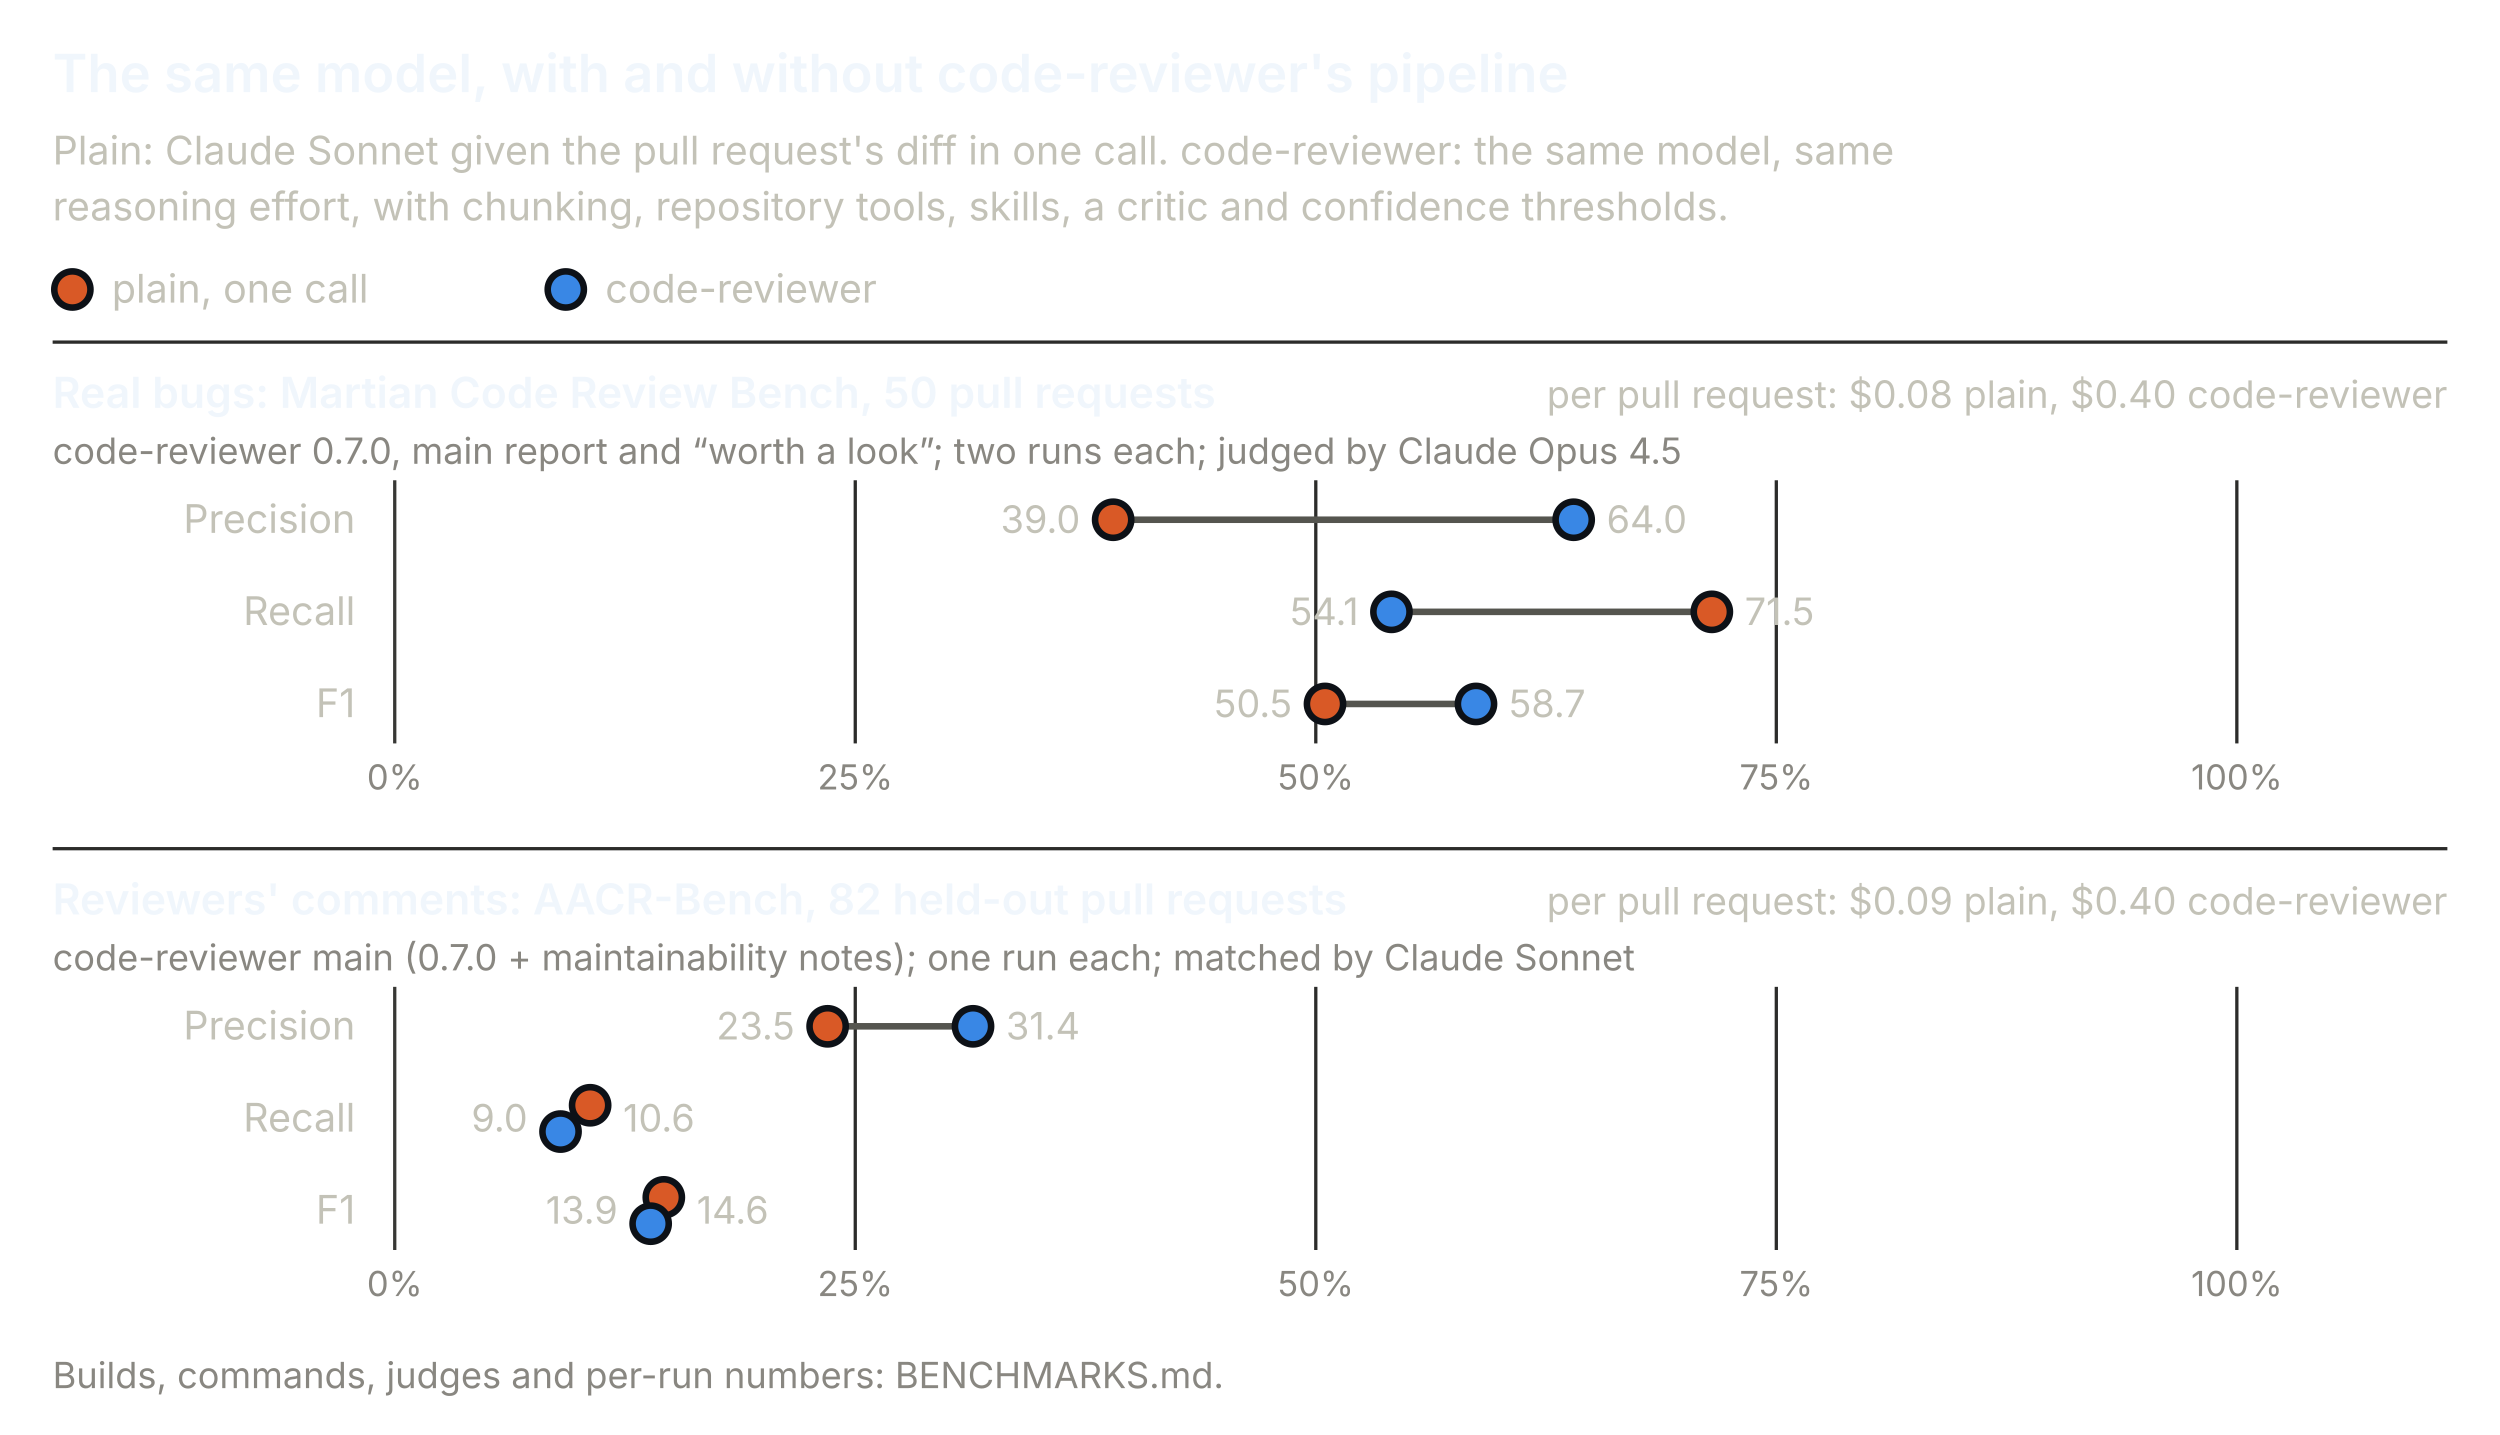
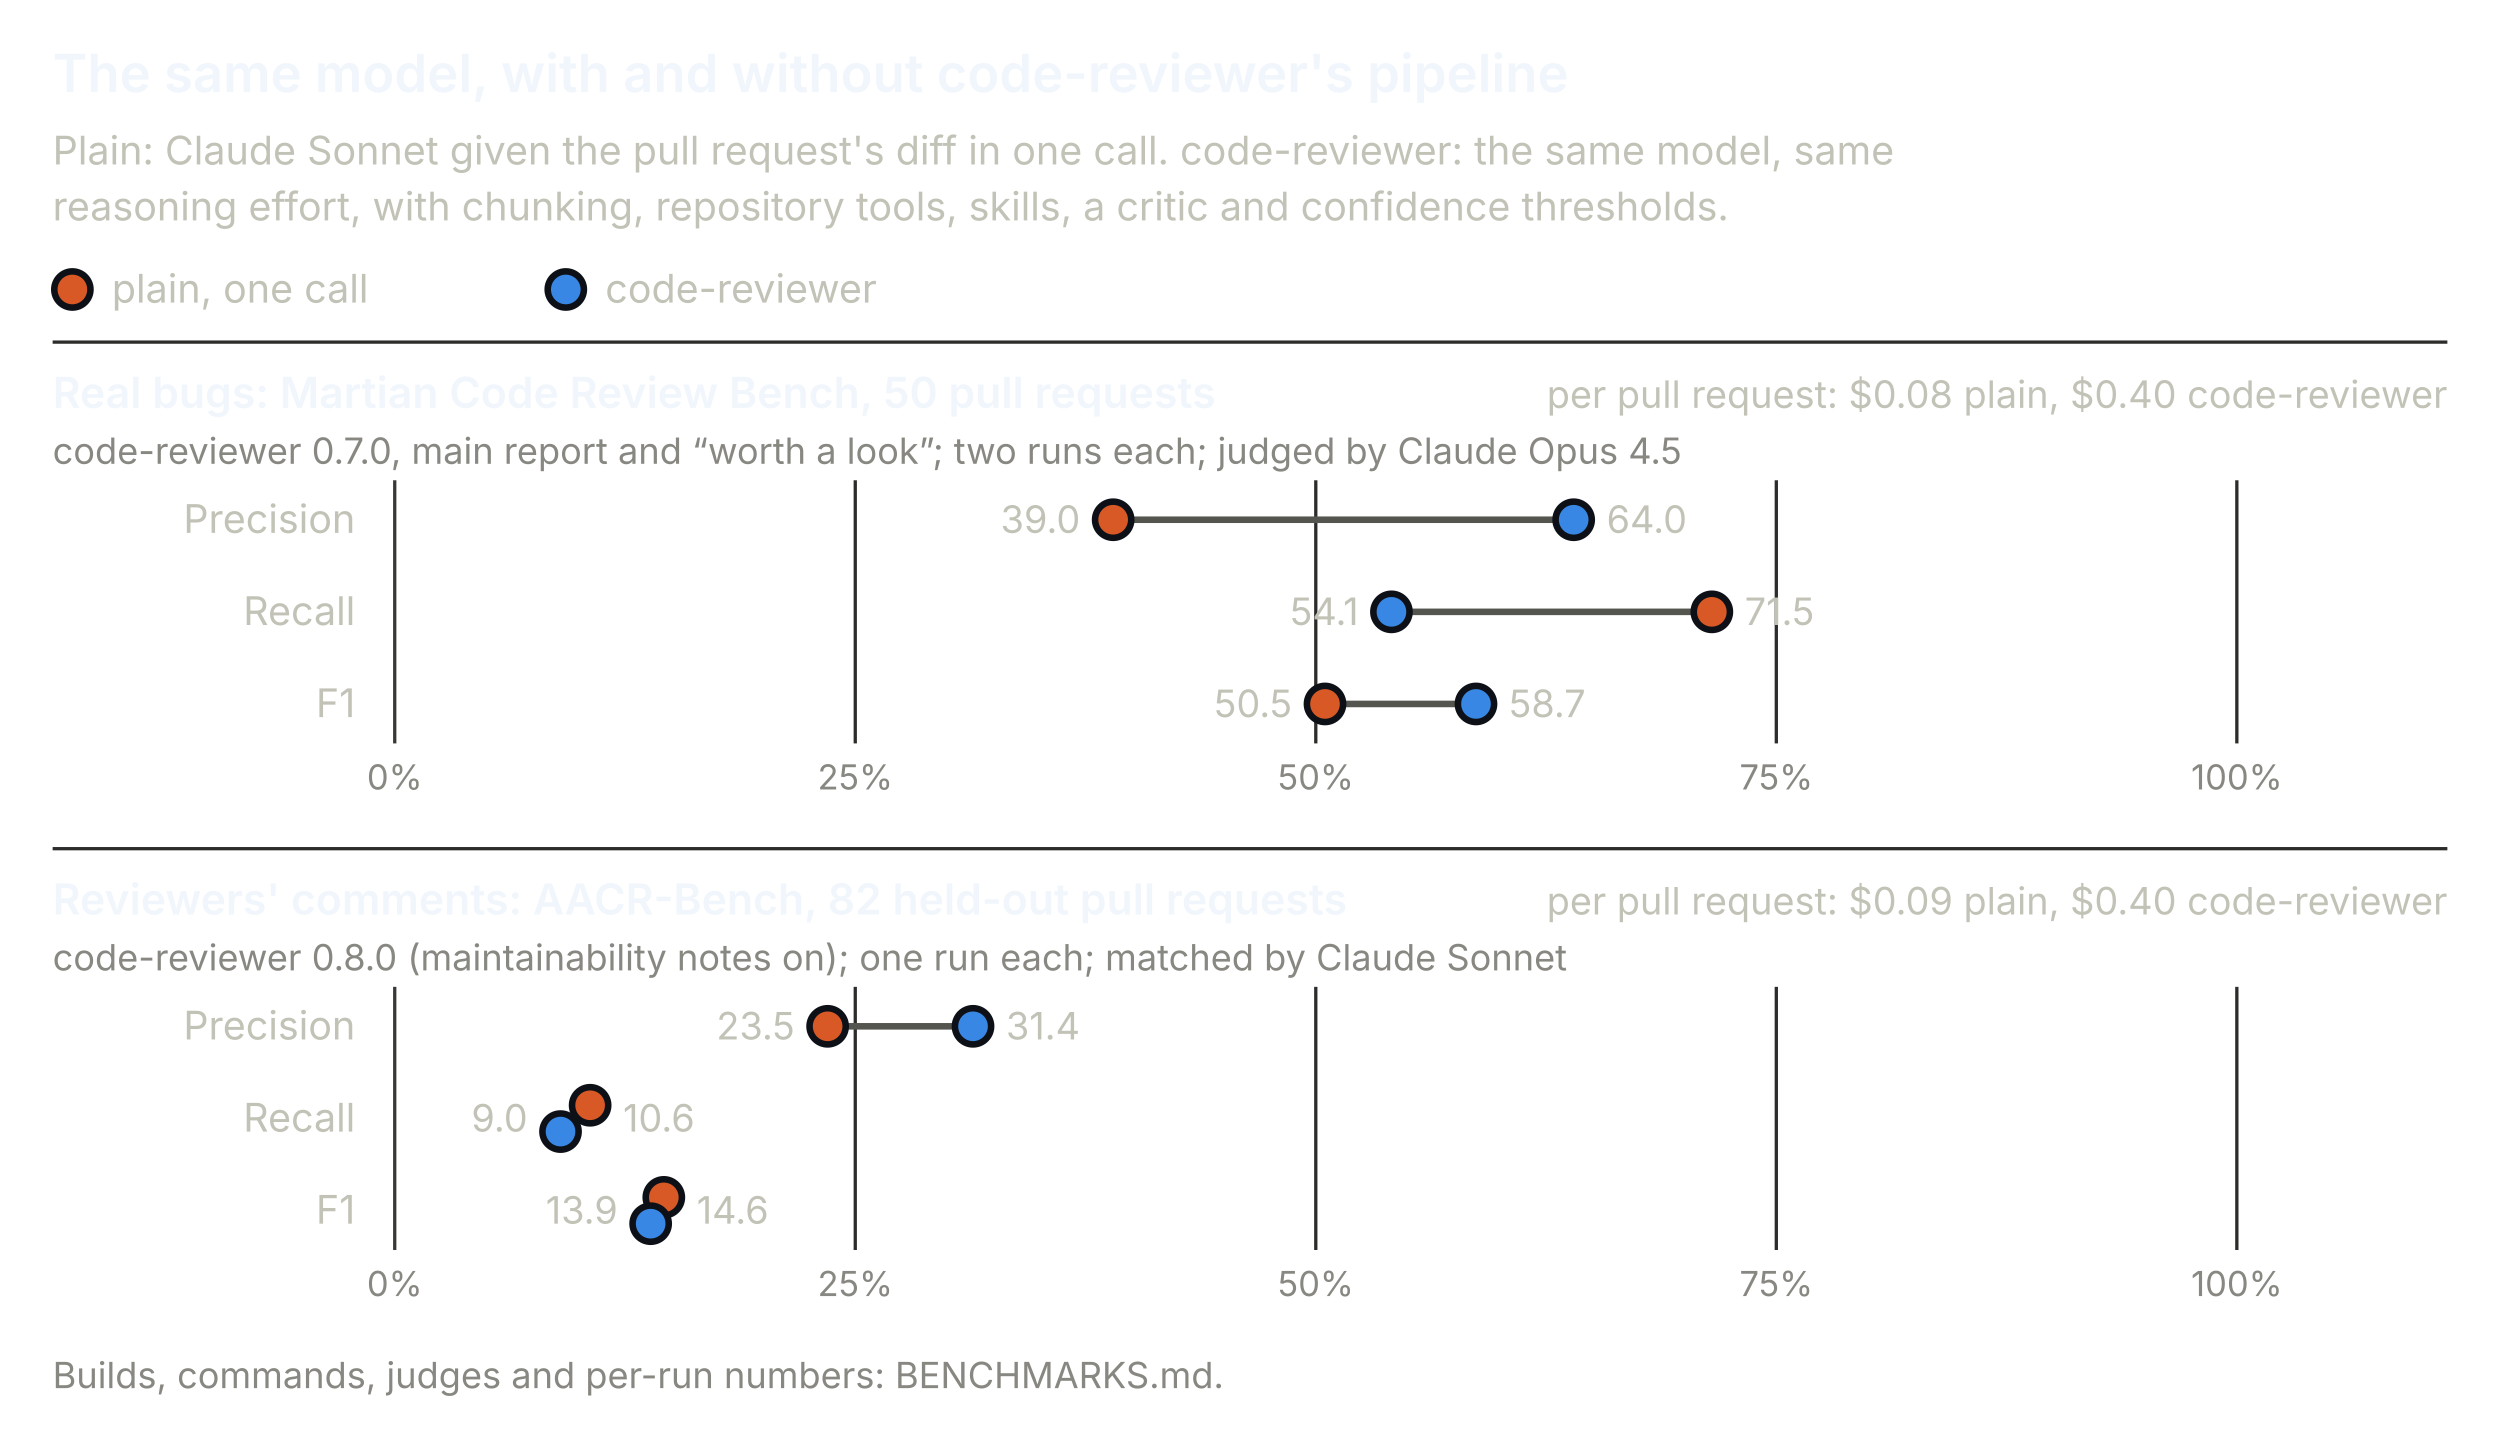
<svg xmlns="http://www.w3.org/2000/svg" width="760" height="436" viewBox="0 0 760 436" role="img" aria-label="The same model with and without code-reviewer's pipeline. Real bugs: Martian Code Review Bench, 50 pull requests: Precision plain 39.0, code-reviewer 64.0; Recall plain 71.5, code-reviewer 54.1; F1 plain 50.5, code-reviewer 58.7. Reviewers' comments: AACR-Bench, 82 held-out pull requests: Precision plain 23.5, code-reviewer 31.4; Recall plain 10.6, code-reviewer 9.0; F1 plain 14.6, code-reviewer 13.9." font-family="system-ui, -apple-system, &quot;Segoe UI&quot;, sans-serif">
  <text x="16.0" y="28.0" font-size="16" fill="#f0f6fc" font-weight="600">The same model, with and without code-reviewer's pipeline</text>
  <text x="16.0" y="50.0" font-size="12" fill="#c3c2b7">Plain: Claude Sonnet given the pull request's diff in one call. code-reviewer: the same model, same</text>
  <text x="16.0" y="67.0" font-size="12" fill="#c3c2b7">reasoning effort, with chunking, repository tools, skills, a critic and confidence thresholds.</text>
  <circle cx="22.0" cy="88.0" r="5.5" fill="#d95926" stroke="#0d1117" stroke-width="2" />
  <text x="34.0" y="92.0" font-size="12" fill="#c3c2b7">plain, one call</text>
  <circle cx="172.0" cy="88.0" r="5.5" fill="#3987e5" stroke="#0d1117" stroke-width="2" />
  <text x="184.0" y="92.0" font-size="12" fill="#c3c2b7">code-reviewer</text>
  <line x1="16" y1="104" x2="744" y2="104" stroke="#2c2c2a" stroke-width="1" />
  <text x="16.0" y="124.0" font-size="13" fill="#f0f6fc" font-weight="600">Real bugs: Martian Code Review Bench, 50 pull requests</text>
  <text x="16.0" y="141.0" font-size="11" fill="#898781">code-reviewer 0.7.0, main report and “worth a look”; two runs each; judged by Claude Opus 4.5</text>
  <text x="744.0" y="124.0" font-size="11.5" fill="#c3c2b7" text-anchor="end">per pull request: $0.08 plain, $0.40 code-reviewer</text>
  <line x1="120.0" y1="146" x2="120.0" y2="226" stroke="#383835" stroke-width="1" />
  <line x1="260.0" y1="146" x2="260.0" y2="226" stroke="#2c2c2a" stroke-width="1" />
  <line x1="400.0" y1="146" x2="400.0" y2="226" stroke="#2c2c2a" stroke-width="1" />
  <line x1="540.0" y1="146" x2="540.0" y2="226" stroke="#2c2c2a" stroke-width="1" />
  <line x1="680.0" y1="146" x2="680.0" y2="226" stroke="#2c2c2a" stroke-width="1" />
  <text x="108.0" y="162.0" font-size="12" fill="#c3c2b7" text-anchor="end">Precision</text>
  <line x1="338.4" y1="158" x2="478.4" y2="158" stroke="#55554f" stroke-width="2" />
  <circle cx="338.4" cy="158.0" r="5.5" fill="#d95926" stroke="#0d1117" stroke-width="2" />
  <circle cx="478.4" cy="158.0" r="5.5" fill="#3987e5" stroke="#0d1117" stroke-width="2" />
  <text x="328.4" y="162.0" font-size="11.5" fill="#c3c2b7" text-anchor="end" font-variant-numeric="tabular-nums">39.0</text>
  <text x="488.4" y="162.0" font-size="11.5" fill="#c3c2b7" font-variant-numeric="tabular-nums">64.0</text>
  <text x="108.0" y="190.0" font-size="12" fill="#c3c2b7" text-anchor="end">Recall</text>
  <line x1="520.4" y1="186" x2="423.0" y2="186" stroke="#55554f" stroke-width="2" />
  <circle cx="520.4" cy="186.0" r="5.5" fill="#d95926" stroke="#0d1117" stroke-width="2" />
  <circle cx="423.0" cy="186.0" r="5.5" fill="#3987e5" stroke="#0d1117" stroke-width="2" />
  <text x="413.0" y="190.0" font-size="11.5" fill="#c3c2b7" text-anchor="end" font-variant-numeric="tabular-nums">54.1</text>
  <text x="530.4" y="190.0" font-size="11.5" fill="#c3c2b7" font-variant-numeric="tabular-nums">71.5</text>
  <text x="108.0" y="218.0" font-size="12" fill="#c3c2b7" text-anchor="end">F1</text>
  <line x1="402.8" y1="214" x2="448.7" y2="214" stroke="#55554f" stroke-width="2" />
  <circle cx="402.8" cy="214.0" r="5.5" fill="#d95926" stroke="#0d1117" stroke-width="2" />
  <circle cx="448.7" cy="214.0" r="5.5" fill="#3987e5" stroke="#0d1117" stroke-width="2" />
  <text x="392.8" y="218.0" font-size="11.5" fill="#c3c2b7" text-anchor="end" font-variant-numeric="tabular-nums">50.5</text>
  <text x="458.7" y="218.0" font-size="11.5" fill="#c3c2b7" font-variant-numeric="tabular-nums">58.7</text>
  <text x="120.0" y="240.0" font-size="10.5" fill="#898781" text-anchor="middle">0%</text>
  <text x="260.0" y="240.0" font-size="10.5" fill="#898781" text-anchor="middle">25%</text>
  <text x="400.0" y="240.0" font-size="10.5" fill="#898781" text-anchor="middle">50%</text>
  <text x="540.0" y="240.0" font-size="10.5" fill="#898781" text-anchor="middle">75%</text>
  <text x="680.0" y="240.0" font-size="10.5" fill="#898781" text-anchor="middle">100%</text>
  <line x1="16" y1="258" x2="744" y2="258" stroke="#2c2c2a" stroke-width="1" />
  <text x="16.0" y="278.0" font-size="13" fill="#f0f6fc" font-weight="600">Reviewers' comments: AACR-Bench, 82 held-out pull requests</text>
-   <text x="16.0" y="295.0" font-size="11" fill="#898781">code-reviewer main (0.7.0 + maintainability notes); one run each; matched by Claude Sonnet</text>
+   <text x="16.0" y="295.0" font-size="11" fill="#898781">code-reviewer 0.8.0 (maintainability notes on); one run each; matched by Claude Sonnet</text>
  <text x="744.0" y="278.0" font-size="11.5" fill="#c3c2b7" text-anchor="end">per pull request: $0.09 plain, $0.40 code-reviewer</text>
  <line x1="120.0" y1="300" x2="120.0" y2="380" stroke="#383835" stroke-width="1" />
  <line x1="260.0" y1="300" x2="260.0" y2="380" stroke="#2c2c2a" stroke-width="1" />
  <line x1="400.0" y1="300" x2="400.0" y2="380" stroke="#2c2c2a" stroke-width="1" />
  <line x1="540.0" y1="300" x2="540.0" y2="380" stroke="#2c2c2a" stroke-width="1" />
  <line x1="680.0" y1="300" x2="680.0" y2="380" stroke="#2c2c2a" stroke-width="1" />
  <text x="108.0" y="316.0" font-size="12" fill="#c3c2b7" text-anchor="end">Precision</text>
  <line x1="251.6" y1="312" x2="295.8" y2="312" stroke="#55554f" stroke-width="2" />
  <circle cx="251.6" cy="312.0" r="5.5" fill="#d95926" stroke="#0d1117" stroke-width="2" />
  <circle cx="295.8" cy="312.0" r="5.5" fill="#3987e5" stroke="#0d1117" stroke-width="2" />
  <text x="241.6" y="316.0" font-size="11.5" fill="#c3c2b7" text-anchor="end" font-variant-numeric="tabular-nums">23.5</text>
  <text x="305.8" y="316.0" font-size="11.5" fill="#c3c2b7" font-variant-numeric="tabular-nums">31.4</text>
  <text x="108.0" y="344.0" font-size="12" fill="#c3c2b7" text-anchor="end">Recall</text>
  <line x1="179.4" y1="336" x2="170.4" y2="344" stroke="#55554f" stroke-width="2" />
  <circle cx="179.4" cy="336.0" r="5.5" fill="#d95926" stroke="#0d1117" stroke-width="2" />
  <circle cx="170.4" cy="344.0" r="5.5" fill="#3987e5" stroke="#0d1117" stroke-width="2" />
  <text x="160.4" y="344.0" font-size="11.5" fill="#c3c2b7" text-anchor="end" font-variant-numeric="tabular-nums">9.0</text>
  <text x="189.4" y="344.0" font-size="11.5" fill="#c3c2b7" font-variant-numeric="tabular-nums">10.6</text>
  <text x="108.0" y="372.0" font-size="12" fill="#c3c2b7" text-anchor="end">F1</text>
  <line x1="201.8" y1="364" x2="197.8" y2="372" stroke="#55554f" stroke-width="2" />
  <circle cx="201.8" cy="364.0" r="5.5" fill="#d95926" stroke="#0d1117" stroke-width="2" />
  <circle cx="197.8" cy="372.0" r="5.5" fill="#3987e5" stroke="#0d1117" stroke-width="2" />
  <text x="187.8" y="372.0" font-size="11.5" fill="#c3c2b7" text-anchor="end" font-variant-numeric="tabular-nums">13.9</text>
  <text x="211.8" y="372.0" font-size="11.5" fill="#c3c2b7" font-variant-numeric="tabular-nums">14.6</text>
  <text x="120.0" y="394.0" font-size="10.5" fill="#898781" text-anchor="middle">0%</text>
  <text x="260.0" y="394.0" font-size="10.5" fill="#898781" text-anchor="middle">25%</text>
  <text x="400.0" y="394.0" font-size="10.5" fill="#898781" text-anchor="middle">50%</text>
  <text x="540.0" y="394.0" font-size="10.5" fill="#898781" text-anchor="middle">75%</text>
  <text x="680.0" y="394.0" font-size="10.5" fill="#898781" text-anchor="middle">100%</text>
  <text x="16.0" y="422.0" font-size="11" fill="#898781">Builds, commands, judges and per-run numbers: BENCHMARKS.md.</text>
</svg>
